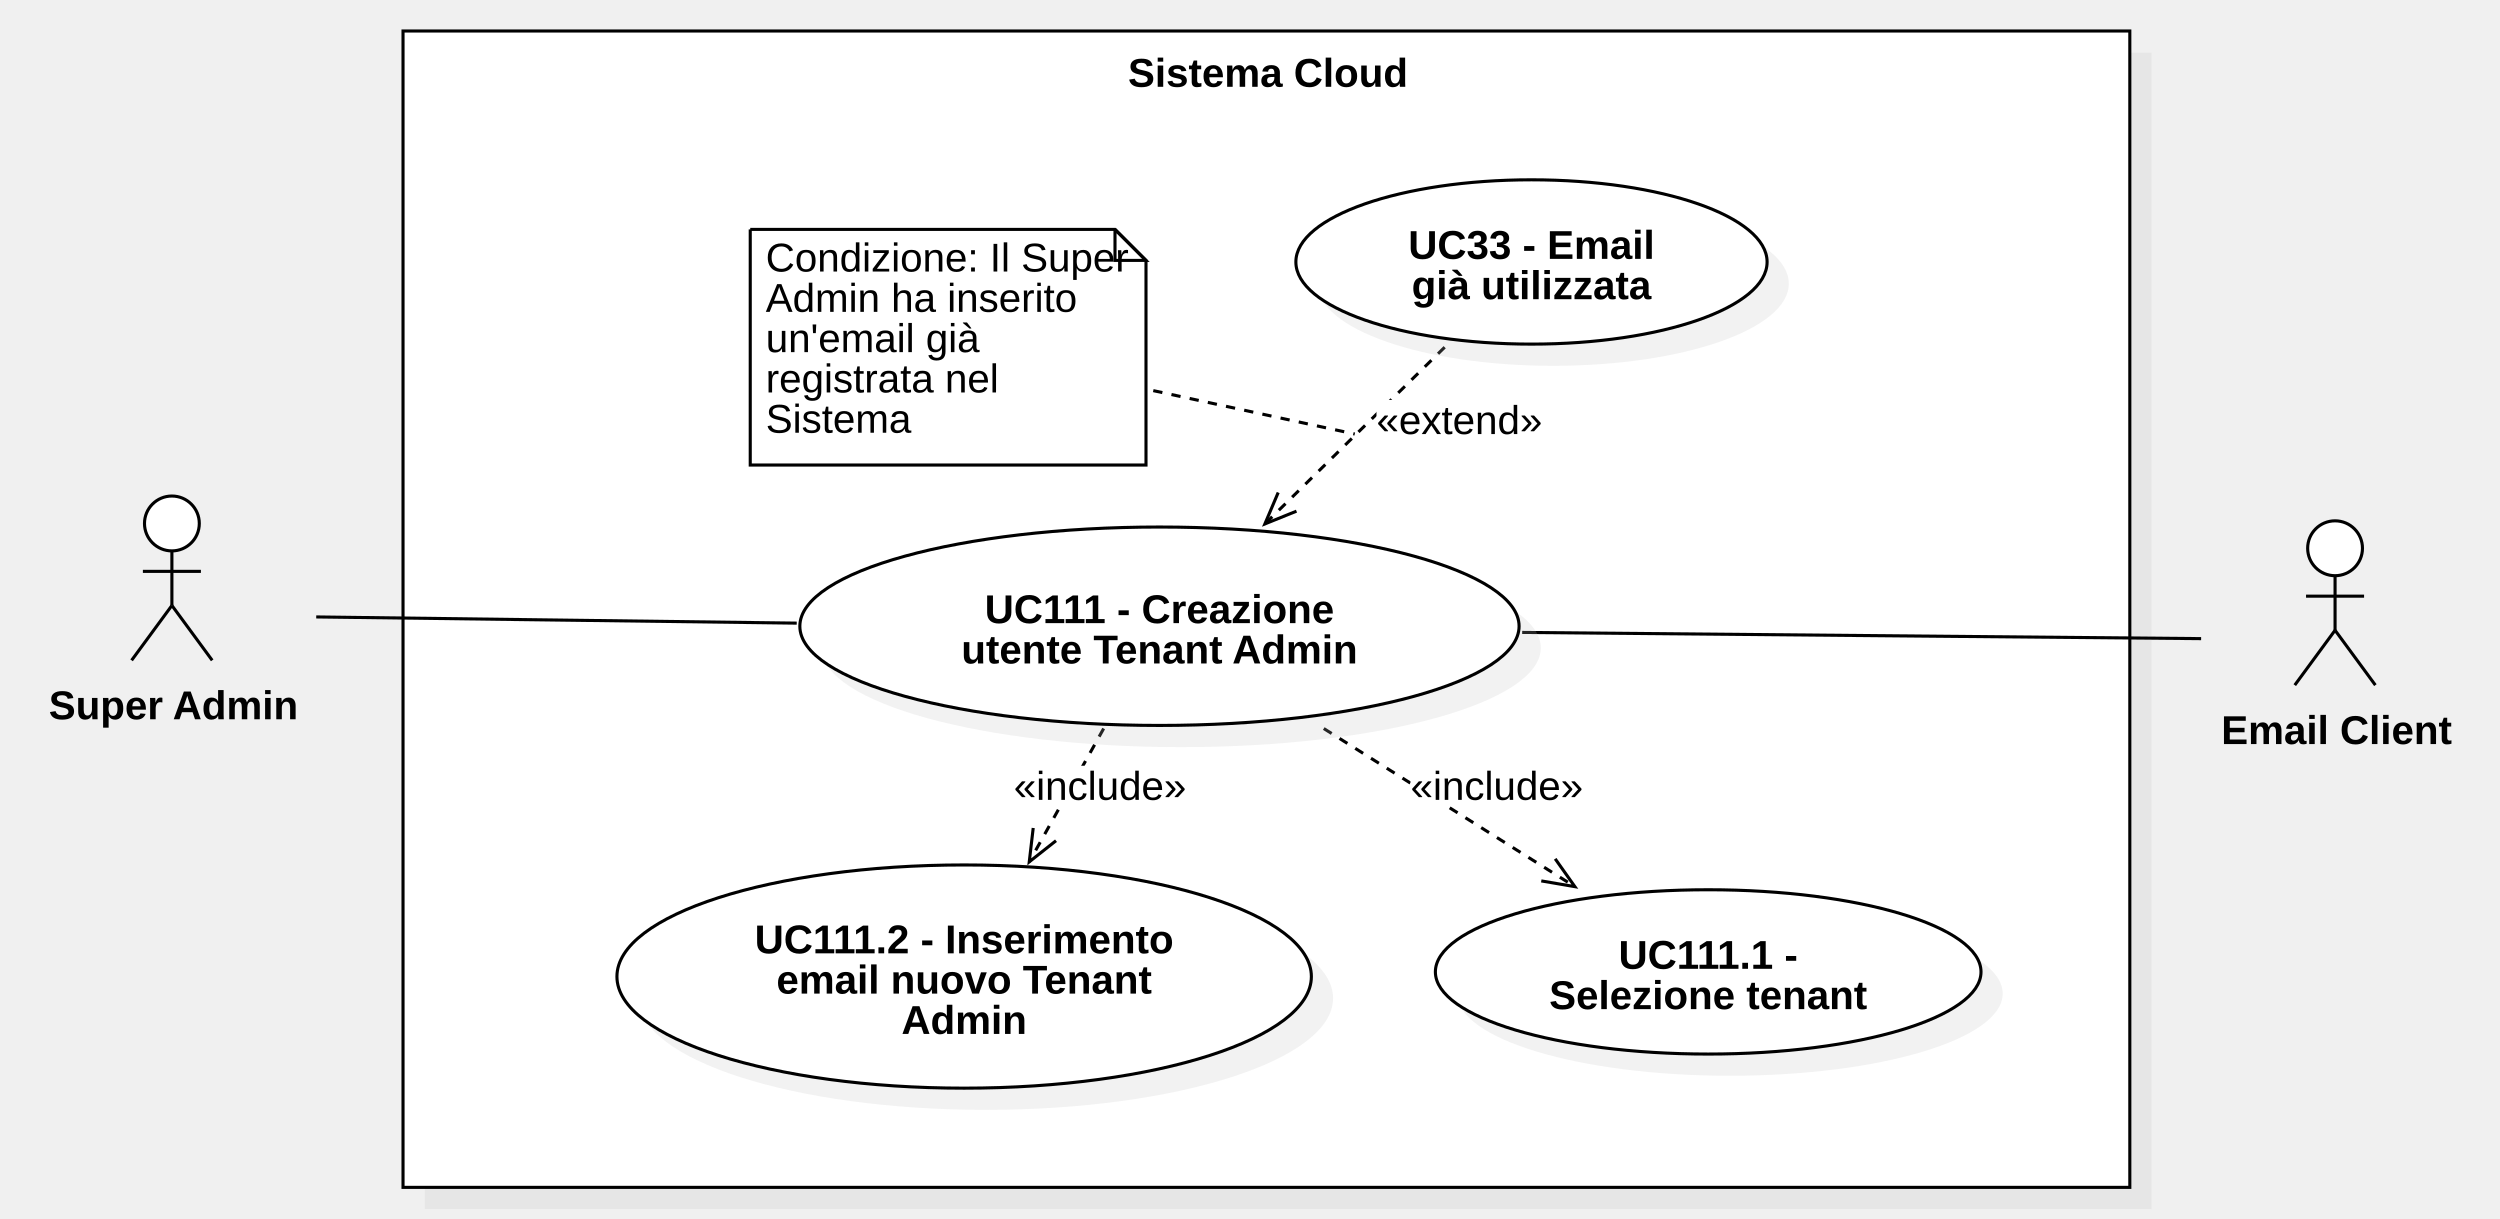
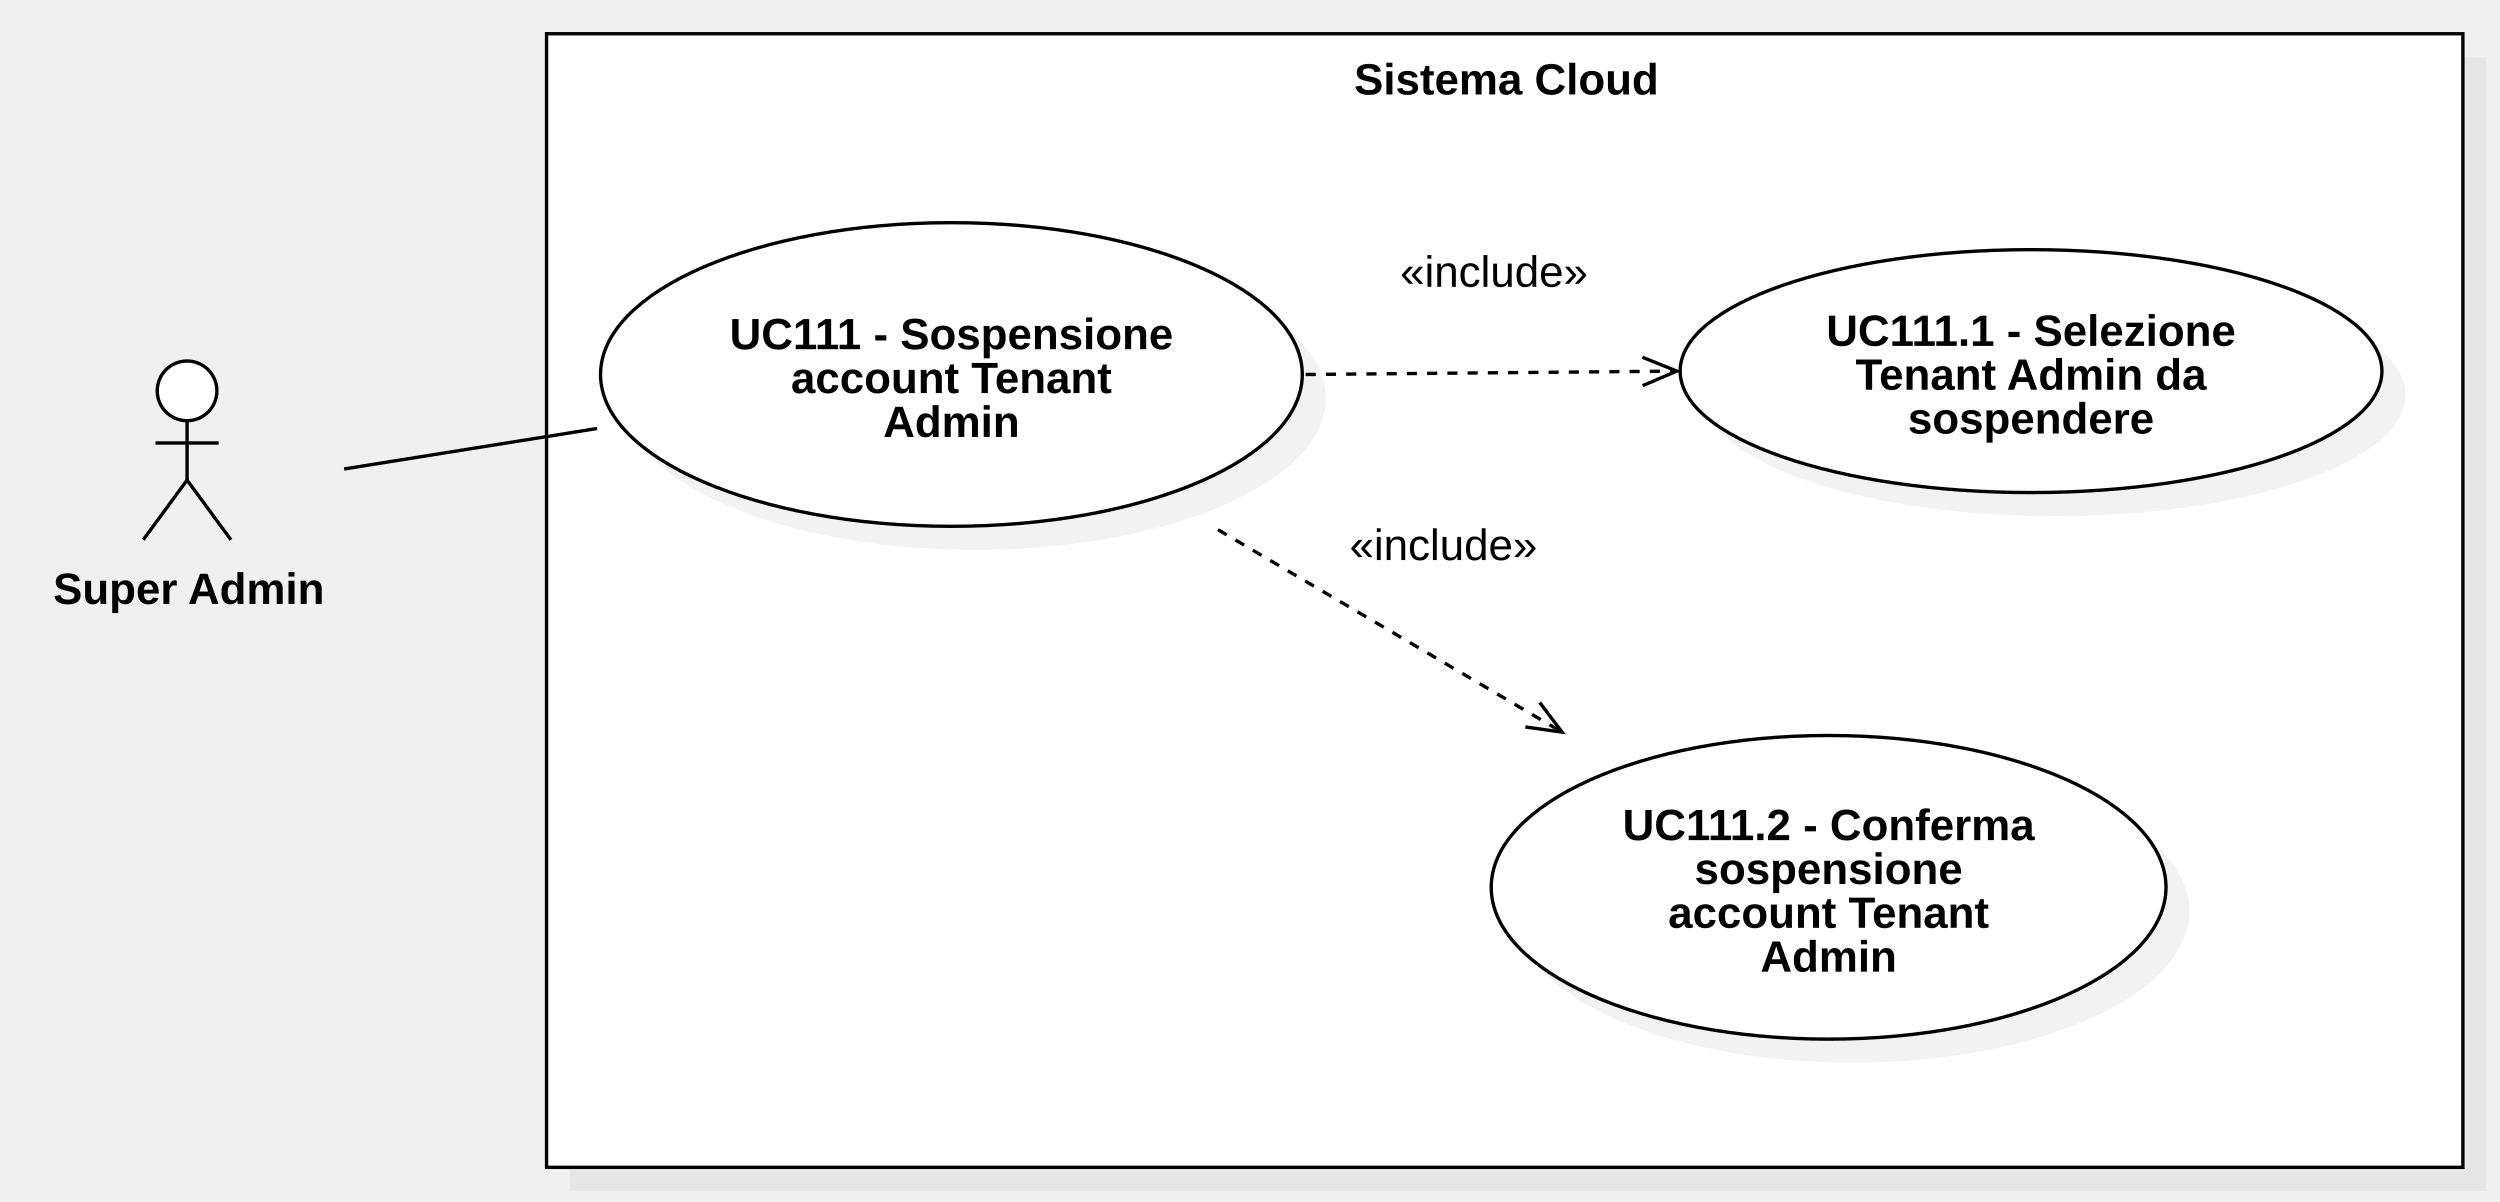
- <svg xmlns="http://www.w3.org/2000/svg" version="1.1" width="806.407" height="393">
+ <svg xmlns="http://www.w3.org/2000/svg" version="1.1" width="741" height="356">
  <defs />
  <g>
    <g>
-       <rect fill="#C0C0C0" stroke="none" x="346" y="370" width="557" height="373" transform="matrix(1 0 0 1 -209 -353)" fill-opacity="0.2" />
+       <rect fill="#C0C0C0" stroke="none" x="448" y="446" width="568" height="336" transform="matrix(1 0 0 1 -279 -429)" fill-opacity="0.2" />
    </g>
    <g>
-       <rect fill="#ffffff" stroke="none" x="339" y="363" width="557" height="373" transform="matrix(1 0 0 1 -209 -353)" />
+       <rect fill="#ffffff" stroke="none" x="441" y="439" width="568" height="336" transform="matrix(1 0 0 1 -279 -429)" />
    </g>
    <g>
-       <path fill="none" stroke="#000000" paint-order="fill stroke markers" d=" M 130 10 L 687 10 L 687 383 L 130 383 L 130 10 Z Z" stroke-miterlimit="10" stroke-dasharray="" />
+       <path fill="none" stroke="#000000" paint-order="fill stroke markers" d=" M 162 10 L 730 10 L 730 346 L 162 346 L 162 10 Z Z" stroke-miterlimit="10" stroke-dasharray="" />
    </g>
    <g>
      <g>
        <path fill="none" stroke="none" />
-         <text fill="#000000" stroke="none" font-family="Arial" font-size="13px" font-style="normal" font-weight="bold" text-decoration="undefined" x="618" y="376.5" text-anchor="middle" dominant-baseline="central" transform="matrix(1 0 0 1 -209 -353)">Sistema Cloud</text>
+         <text fill="#000000" stroke="none" font-family="Arial" font-size="13px" font-style="normal" font-weight="bold" text-decoration="undefined" x="725.5" y="452.5" text-anchor="middle" dominant-baseline="central" transform="matrix(1 0 0 1 -279 -429)">Sistema Cloud</text>
      </g>
    </g>
    <g>
-       <path fill="#ffffff" stroke="none" paint-order="stroke fill markers" d=" M 744.364 176.85 C 744.364 171.962 748.321 168 753.204 168 C 758.086 168 762.044 171.962 762.044 176.85 C 762.044 181.738 758.086 185.7 753.204 185.7 C 748.321 185.7 744.364 181.738 744.364 176.85 Z" />
+       <path fill="#ffffff" stroke="none" paint-order="stroke fill markers" d=" M 46.607 115.85 C 46.607 110.962 50.565 107 55.447 107 C 60.329 107 64.287 110.962 64.287 115.85 C 64.287 120.738 60.329 124.7 55.447 124.7 C 50.565 124.7 46.607 120.738 46.607 115.85 Z" />
    </g>
    <g>
-       <path fill="none" stroke="#000000" paint-order="fill stroke markers" d=" M 744.364 176.85 C 744.364 171.962 748.321 168 753.204 168 C 758.086 168 762.044 171.962 762.044 176.85 C 762.044 181.738 758.086 185.7 753.204 185.7 C 748.321 185.7 744.364 181.738 744.364 176.85 Z" stroke-miterlimit="10" stroke-dasharray="" />
+       <path fill="none" stroke="#000000" paint-order="fill stroke markers" d=" M 46.607 115.85 C 46.607 110.962 50.565 107 55.447 107 C 60.329 107 64.287 110.962 64.287 115.85 C 64.287 120.738 60.329 124.7 55.447 124.7 C 50.565 124.7 46.607 120.738 46.607 115.85 Z" stroke-miterlimit="10" stroke-dasharray="" />
    </g>
    <g>
-       <path fill="none" stroke="#000000" paint-order="fill stroke markers" d=" M 753.204 185.7 L 753.204 203.3" stroke-miterlimit="10" stroke-dasharray="" />
+       <path fill="none" stroke="#000000" paint-order="fill stroke markers" d=" M 55.447 124.7 L 55.447 142.3" stroke-miterlimit="10" stroke-dasharray="" />
    </g>
    <g>
-       <path fill="none" stroke="#000000" paint-order="fill stroke markers" d=" M 743.844 192.3 L 762.564 192.3" stroke-miterlimit="10" stroke-dasharray="" />
+       <path fill="none" stroke="#000000" paint-order="fill stroke markers" d=" M 46.087 131.3 L 64.807 131.3" stroke-miterlimit="10" stroke-dasharray="" />
    </g>
    <g>
-       <path fill="none" stroke="#000000" paint-order="fill stroke markers" d=" M 753.204 203.3 L 740.204 221" stroke-miterlimit="10" stroke-dasharray="" />
+       <path fill="none" stroke="#000000" paint-order="fill stroke markers" d=" M 55.447 142.3 L 42.447 160" stroke-miterlimit="10" stroke-dasharray="" />
    </g>
    <g>
-       <path fill="none" stroke="#000000" paint-order="fill stroke markers" d=" M 753.204 203.3 L 766.204 221" stroke-miterlimit="10" stroke-dasharray="" />
+       <path fill="none" stroke="#000000" paint-order="fill stroke markers" d=" M 55.447 142.3 L 68.447 160" stroke-miterlimit="10" stroke-dasharray="" />
    </g>
    <g>
      <g>
        <path fill="none" stroke="none" />
-         <text fill="#000000" stroke="none" font-family="Arial" font-size="13px" font-style="normal" font-weight="bold" text-decoration="undefined" x="962.704" y="588.5" text-anchor="middle" dominant-baseline="central" transform="matrix(1 0 0 1 -209 -353)">Email Client</text>
+         <text fill="#000000" stroke="none" font-family="Arial" font-size="13px" font-style="normal" font-weight="bold" text-decoration="undefined" x="334.947" y="603.5" text-anchor="middle" dominant-baseline="central" transform="matrix(1 0 0 1 -279 -429)">Super Admin</text>
      </g>
    </g>
    <g>
-       <path fill="none" stroke="#000000" paint-order="fill stroke markers" d=" M 491 204 L 710 206" stroke-miterlimit="10" stroke-dasharray="" />
+       <path fill="#C0C0C0" stroke="none" paint-order="stroke fill markers" d=" M 185 118 C 185 93.147 231.562 73 289 73 C 346.438 73 393 93.147 393 118 C 393 142.853 346.438 163 289 163 C 231.562 163 185 142.853 185 118 Z" fill-opacity="0.2" />
    </g>
    <g>
-       <path fill="none" stroke="#000000" paint-order="fill stroke markers" d=" M 466 112 L 408 169" stroke-miterlimit="10" stroke-dasharray="3" />
+       <path fill="#ffffff" stroke="none" paint-order="stroke fill markers" d=" M 178 111 C 178 86.147 224.562 66 282 66 C 339.438 66 386 86.147 386 111 C 386 135.853 339.438 156 282 156 C 224.562 156 178 135.853 178 111 Z" />
    </g>
    <g>
-       <path fill="none" stroke="#000000" paint-order="fill stroke markers" d=" M 412.298 158.874 L 408 169 L 418.199 164.879" stroke-miterlimit="10" stroke-dasharray="" />
-     </g>
-     <g>
-       <rect fill="#ffffff" stroke="none" x="653" y="482" width="53.492" height="13" transform="matrix(1 0 0 1 -209 -353)" />
+       <path fill="none" stroke="#000000" paint-order="fill stroke markers" d=" M 178 111 C 178 86.147 224.562 66 282 66 C 339.438 66 386 86.147 386 111 C 386 135.853 339.438 156 282 156 C 224.562 156 178 135.853 178 111 Z" stroke-miterlimit="10" stroke-dasharray="" />
    </g>
    <g>
      <g>
        <path fill="none" stroke="none" />
-         <text fill="#000000" stroke="none" font-family="Arial" font-size="13px" font-style="normal" font-weight="normal" text-decoration="undefined" x="679.746" y="488.5" text-anchor="middle" dominant-baseline="central" transform="matrix(1 0 0 1 -209 -353)">«extend»</text>
+         <text fill="#000000" stroke="none" font-family="Arial" font-size="13px" font-style="normal" font-weight="bold" text-decoration="undefined" x="561" y="528" text-anchor="middle" dominant-baseline="central" transform="matrix(1 0 0 1 -279 -429)">UC111 - Sospensione</text>
+         <text fill="#000000" stroke="none" font-family="Arial" font-size="13px" font-style="normal" font-weight="bold" text-decoration="undefined" x="561" y="541" text-anchor="middle" dominant-baseline="central" transform="matrix(1 0 0 1 -279 -429)">account Tenant</text>
+         <text fill="#000000" stroke="none" font-family="Arial" font-size="13px" font-style="normal" font-weight="bold" text-decoration="undefined" x="561" y="554" text-anchor="middle" dominant-baseline="central" transform="matrix(1 0 0 1 -279 -429)">Admin</text>
      </g>
    </g>
    <g>
-       <path fill="none" stroke="#000000" paint-order="fill stroke markers" d=" M 427 235 L 508 286" stroke-miterlimit="10" stroke-dasharray="3" />
+       <path fill="none" stroke="#000000" paint-order="fill stroke markers" d=" M 102 139 L 177 127" stroke-miterlimit="10" stroke-dasharray="" />
    </g>
    <g>
-       <path fill="none" stroke="#000000" paint-order="fill stroke markers" d=" M 497.157 284.147 L 508 286 L 501.643 277.023" stroke-miterlimit="10" stroke-dasharray="" />
+       <path fill="#C0C0C0" stroke="none" paint-order="stroke fill markers" d=" M 505 117 C 505 97.118 551.562 81 609 81 C 666.438 81 713 97.118 713 117 C 713 136.882 666.438 153 609 153 C 551.562 153 505 136.882 505 117 Z" fill-opacity="0.2" />
    </g>
    <g>
-       <rect fill="#ffffff" stroke="none" x="664" y="600" width="55.656" height="13" transform="matrix(1 0 0 1 -209 -353)" />
+       <path fill="#ffffff" stroke="none" paint-order="stroke fill markers" d=" M 498 110 C 498 90.118 544.562 74 602 74 C 659.438 74 706 90.118 706 110 C 706 129.882 659.438 146 602 146 C 544.562 146 498 129.882 498 110 Z" />
+     </g>
+     <g>
+       <path fill="none" stroke="#000000" paint-order="fill stroke markers" d=" M 498 110 C 498 90.118 544.562 74 602 74 C 659.438 74 706 90.118 706 110 C 706 129.882 659.438 146 602 146 C 544.562 146 498 129.882 498 110 Z" stroke-miterlimit="10" stroke-dasharray="" />
    </g>
    <g>
      <g>
        <path fill="none" stroke="none" />
-         <text fill="#000000" stroke="none" font-family="Arial" font-size="13px" font-style="normal" font-weight="normal" text-decoration="undefined" x="691.828" y="606.5" text-anchor="middle" dominant-baseline="central" transform="matrix(1 0 0 1 -209 -353)">«include»</text>
+         <text fill="#000000" stroke="none" font-family="Arial" font-size="13px" font-style="normal" font-weight="bold" text-decoration="undefined" x="881" y="527" text-anchor="middle" dominant-baseline="central" transform="matrix(1 0 0 1 -279 -429)">UC111.1 - Selezione</text>
+         <text fill="#000000" stroke="none" font-family="Arial" font-size="13px" font-style="normal" font-weight="bold" text-decoration="undefined" x="881" y="540" text-anchor="middle" dominant-baseline="central" transform="matrix(1 0 0 1 -279 -429)">Tenant Admin da</text>
+         <text fill="#000000" stroke="none" font-family="Arial" font-size="13px" font-style="normal" font-weight="bold" text-decoration="undefined" x="881" y="553" text-anchor="middle" dominant-baseline="central" transform="matrix(1 0 0 1 -279 -429)">sospendere</text>
      </g>
    </g>
    <g>
-       <path fill="none" stroke="#000000" paint-order="fill stroke markers" d=" M 356 235 L 332 278" stroke-miterlimit="10" stroke-dasharray="3" />
+       <path fill="none" stroke="#000000" paint-order="fill stroke markers" d=" M 387 111 L 497 110" stroke-miterlimit="10" stroke-dasharray="3" />
    </g>
    <g>
-       <path fill="none" stroke="#000000" paint-order="fill stroke markers" d=" M 333.277 267.074 L 332 278 L 340.629 271.178" stroke-miterlimit="10" stroke-dasharray="" />
+       <path fill="none" stroke="#000000" paint-order="fill stroke markers" d=" M 486.876 114.302 L 497 110 L 486.799 105.883" stroke-miterlimit="10" stroke-dasharray="" />
    </g>
    <g>
-       <rect fill="#ffffff" stroke="none" x="536" y="600" width="55.656" height="13" transform="matrix(1 0 0 1 -209 -353)" />
+       <rect fill="#ffffff" stroke="none" x="694" y="503" width="55.656" height="13" transform="matrix(1 0 0 1 -279 -429)" />
    </g>
    <g>
      <g>
        <path fill="none" stroke="none" />
-         <text fill="#000000" stroke="none" font-family="Arial" font-size="13px" font-style="normal" font-weight="normal" text-decoration="undefined" x="563.828" y="606.5" text-anchor="middle" dominant-baseline="central" transform="matrix(1 0 0 1 -209 -353)">«include»</text>
+         <text fill="#000000" stroke="none" font-family="Arial" font-size="13px" font-style="normal" font-weight="normal" text-decoration="undefined" x="721.828" y="509.5" text-anchor="middle" dominant-baseline="central" transform="matrix(1 0 0 1 -279 -429)">«include»</text>
      </g>
    </g>
    <g>
-       <path fill="#C0C0C0" stroke="none" paint-order="stroke fill markers" d=" M 265 209 C 265 191.327 316.935 177 381 177 C 445.065 177 497 191.327 497 209 C 497 226.673 445.065 241 381 241 C 316.935 241 265 226.673 265 209 Z" fill-opacity="0.2" />
+       <path fill="#C0C0C0" stroke="none" paint-order="stroke fill markers" d=" M 449 270 C 449 245.147 493.772 225 549 225 C 604.228 225 649 245.147 649 270 C 649 294.853 604.228 315 549 315 C 493.772 315 449 294.853 449 270 Z" fill-opacity="0.2" />
    </g>
    <g>
-       <path fill="#ffffff" stroke="none" paint-order="stroke fill markers" d=" M 258 202 C 258 184.327 309.935 170 374 170 C 438.065 170 490 184.327 490 202 C 490 219.673 438.065 234 374 234 C 309.935 234 258 219.673 258 202 Z" />
+       <path fill="#ffffff" stroke="none" paint-order="stroke fill markers" d=" M 442 263 C 442 238.147 486.772 218 542 218 C 597.228 218 642 238.147 642 263 C 642 287.853 597.228 308 542 308 C 486.772 308 442 287.853 442 263 Z" />
    </g>
    <g>
-       <path fill="none" stroke="#000000" paint-order="fill stroke markers" d=" M 258 202 C 258 184.327 309.935 170 374 170 C 438.065 170 490 184.327 490 202 C 490 219.673 438.065 234 374 234 C 309.935 234 258 219.673 258 202 Z" stroke-miterlimit="10" stroke-dasharray="" />
+       <path fill="none" stroke="#000000" paint-order="fill stroke markers" d=" M 442 263 C 442 238.147 486.772 218 542 218 C 597.228 218 642 238.147 642 263 C 642 287.853 597.228 308 542 308 C 486.772 308 442 287.853 442 263 Z" stroke-miterlimit="10" stroke-dasharray="" />
    </g>
    <g>
      <g>
        <path fill="none" stroke="none" />
-         <text fill="#000000" stroke="none" font-family="Arial" font-size="13px" font-style="normal" font-weight="bold" text-decoration="undefined" x="583" y="549.5" text-anchor="middle" dominant-baseline="central" transform="matrix(1 0 0 1 -209 -353)">UC111 - Creazione</text>
-         <text fill="#000000" stroke="none" font-family="Arial" font-size="13px" font-style="normal" font-weight="bold" text-decoration="undefined" x="583" y="562.5" text-anchor="middle" dominant-baseline="central" transform="matrix(1 0 0 1 -209 -353)">utente Tenant Admin</text>
+         <text fill="#000000" stroke="none" font-family="Arial" font-size="13px" font-style="normal" font-weight="bold" text-decoration="undefined" x="821" y="673.5" text-anchor="middle" dominant-baseline="central" transform="matrix(1 0 0 1 -279 -429)">UC111.2 - Conferma</text>
+         <text fill="#000000" stroke="none" font-family="Arial" font-size="13px" font-style="normal" font-weight="bold" text-decoration="undefined" x="821" y="686.5" text-anchor="middle" dominant-baseline="central" transform="matrix(1 0 0 1 -279 -429)">sospensione</text>
+         <text fill="#000000" stroke="none" font-family="Arial" font-size="13px" font-style="normal" font-weight="bold" text-decoration="undefined" x="821" y="699.5" text-anchor="middle" dominant-baseline="central" transform="matrix(1 0 0 1 -279 -429)">account Tenant</text>
+         <text fill="#000000" stroke="none" font-family="Arial" font-size="13px" font-style="normal" font-weight="bold" text-decoration="undefined" x="821" y="712.5" text-anchor="middle" dominant-baseline="central" transform="matrix(1 0 0 1 -279 -429)">Admin</text>
      </g>
    </g>
    <g>
-       <path fill="#C0C0C0" stroke="none" paint-order="stroke fill markers" d=" M 425 91.5 C 425 76.864 459.026 65 501 65 C 542.974 65 577 76.864 577 91.5 C 577 106.136 542.974 118 501 118 C 459.026 118 425 106.136 425 91.5 Z" fill-opacity="0.2" />
+       <path fill="none" stroke="#000000" paint-order="fill stroke markers" d=" M 361 157 L 463 217" stroke-miterlimit="10" stroke-dasharray="3" />
    </g>
    <g>
-       <path fill="#ffffff" stroke="none" paint-order="stroke fill markers" d=" M 418 84.5 C 418 69.864 452.026 58 494 58 C 535.974 58 570 69.864 570 84.5 C 570 99.136 535.974 111 494 111 C 452.026 111 418 99.136 418 84.5 Z" />
+       <path fill="none" stroke="#000000" paint-order="fill stroke markers" d=" M 452.106 215.476 L 463 217 L 456.375 208.219" stroke-miterlimit="10" stroke-dasharray="" />
    </g>
    <g>
-       <path fill="none" stroke="#000000" paint-order="fill stroke markers" d=" M 418 84.5 C 418 69.864 452.026 58 494 58 C 535.974 58 570 69.864 570 84.5 C 570 99.136 535.974 111 494 111 C 452.026 111 418 99.136 418 84.5 Z" stroke-miterlimit="10" stroke-dasharray="" />
+       <rect fill="#ffffff" stroke="none" x="679" y="584" width="55.656" height="13" transform="matrix(1 0 0 1 -279 -429)" />
    </g>
    <g>
      <g>
        <path fill="none" stroke="none" />
-         <text fill="#000000" stroke="none" font-family="Arial" font-size="13px" font-style="normal" font-weight="bold" text-decoration="undefined" x="703" y="432" text-anchor="middle" dominant-baseline="central" transform="matrix(1 0 0 1 -209 -353)">UC33 - Email</text>
-         <text fill="#000000" stroke="none" font-family="Arial" font-size="13px" font-style="normal" font-weight="bold" text-decoration="undefined" x="703" y="445" text-anchor="middle" dominant-baseline="central" transform="matrix(1 0 0 1 -209 -353)">già utilizzata</text>
-       </g>
-     </g>
-     <g>
-       <path fill="#C0C0C0" stroke="none" paint-order="stroke fill markers" d=" M 470 320.5 C 470 305.864 509.399 294 558 294 C 606.601 294 646 305.864 646 320.5 C 646 335.136 606.601 347 558 347 C 509.399 347 470 335.136 470 320.5 Z" fill-opacity="0.2" />
-     </g>
-     <g>
-       <path fill="#ffffff" stroke="none" paint-order="stroke fill markers" d=" M 463 313.5 C 463 298.864 502.399 287 551 287 C 599.601 287 639 298.864 639 313.5 C 639 328.136 599.601 340 551 340 C 502.399 340 463 328.136 463 313.5 Z" />
-     </g>
-     <g>
-       <path fill="none" stroke="#000000" paint-order="fill stroke markers" d=" M 463 313.5 C 463 298.864 502.399 287 551 287 C 599.601 287 639 298.864 639 313.5 C 639 328.136 599.601 340 551 340 C 502.399 340 463 328.136 463 313.5 Z" stroke-miterlimit="10" stroke-dasharray="" />
-     </g>
-     <g>
-       <g>
-         <path fill="none" stroke="none" />
-         <text fill="#000000" stroke="none" font-family="Arial" font-size="13px" font-style="normal" font-weight="bold" text-decoration="undefined" x="760" y="661" text-anchor="middle" dominant-baseline="central" transform="matrix(1 0 0 1 -209 -353)">UC111.1 -</text>
-         <text fill="#000000" stroke="none" font-family="Arial" font-size="13px" font-style="normal" font-weight="bold" text-decoration="undefined" x="760" y="674" text-anchor="middle" dominant-baseline="central" transform="matrix(1 0 0 1 -209 -353)">Selezione tenant</text>
-       </g>
-     </g>
-     <g>
-       <path fill="#ffffff" stroke="none" paint-order="stroke fill markers" d=" M 46.607 168.85 C 46.607 163.962 50.565 160 55.447 160 C 60.329 160 64.287 163.962 64.287 168.85 C 64.287 173.738 60.329 177.7 55.447 177.7 C 50.565 177.7 46.607 173.738 46.607 168.85 Z" />
-     </g>
-     <g>
-       <path fill="none" stroke="#000000" paint-order="fill stroke markers" d=" M 46.607 168.85 C 46.607 163.962 50.565 160 55.447 160 C 60.329 160 64.287 163.962 64.287 168.85 C 64.287 173.738 60.329 177.7 55.447 177.7 C 50.565 177.7 46.607 173.738 46.607 168.85 Z" stroke-miterlimit="10" stroke-dasharray="" />
-     </g>
-     <g>
-       <path fill="none" stroke="#000000" paint-order="fill stroke markers" d=" M 55.447 177.7 L 55.447 195.3" stroke-miterlimit="10" stroke-dasharray="" />
-     </g>
-     <g>
-       <path fill="none" stroke="#000000" paint-order="fill stroke markers" d=" M 46.087 184.3 L 64.807 184.3" stroke-miterlimit="10" stroke-dasharray="" />
-     </g>
-     <g>
-       <path fill="none" stroke="#000000" paint-order="fill stroke markers" d=" M 55.447 195.3 L 42.447 213" stroke-miterlimit="10" stroke-dasharray="" />
-     </g>
-     <g>
-       <path fill="none" stroke="#000000" paint-order="fill stroke markers" d=" M 55.447 195.3 L 68.447 213" stroke-miterlimit="10" stroke-dasharray="" />
-     </g>
-     <g>
-       <g>
-         <path fill="none" stroke="none" />
-         <text fill="#000000" stroke="none" font-family="Arial" font-size="13px" font-style="normal" font-weight="bold" text-decoration="undefined" x="264.947" y="580.5" text-anchor="middle" dominant-baseline="central" transform="matrix(1 0 0 1 -209 -353)">Super Admin</text>
-       </g>
-     </g>
-     <g>
-       <path fill="none" stroke="#000000" paint-order="fill stroke markers" d=" M 102 199 L 257 201" stroke-miterlimit="10" stroke-dasharray="" />
-     </g>
-     <g>
-       <path fill="#ffffff" stroke="none" paint-order="stroke fill markers" d=" M 242 74 L 359.656 74 L 369.656 84 L 369.656 150 L 242 150 L 242 74" />
-     </g>
-     <g>
-       <path fill="none" stroke="#000000" paint-order="fill stroke markers" d=" M 242 74 L 359.656 74 L 369.656 84 L 369.656 150 L 242 150 L 242 74 L 242 74" stroke-miterlimit="10" stroke-dasharray="" />
-     </g>
-     <g>
-       <path fill="none" stroke="#000000" paint-order="fill stroke markers" d=" M 359.656 74 L 359.656 84 L 369.656 84 L 359.656 74" stroke-miterlimit="10" stroke-dasharray="" />
-     </g>
-     <g>
-       <g>
-         <path fill="none" stroke="none" />
-         <text fill="#000000" stroke="none" font-family="Arial" font-size="13px" font-style="normal" font-weight="normal" text-decoration="undefined" x="456" y="432" text-anchor="start" dominant-baseline="text-before-edge" transform="matrix(1 0 0 1 -209 -353)">Condizione: Il Super</text>
-         <text fill="#000000" stroke="none" font-family="Arial" font-size="13px" font-style="normal" font-weight="normal" text-decoration="undefined" x="456" y="445" text-anchor="start" dominant-baseline="text-before-edge" transform="matrix(1 0 0 1 -209 -353)">Admin ha inserito</text>
-         <text fill="#000000" stroke="none" font-family="Arial" font-size="13px" font-style="normal" font-weight="normal" text-decoration="undefined" x="456" y="458" text-anchor="start" dominant-baseline="text-before-edge" transform="matrix(1 0 0 1 -209 -353)">un'email già</text>
-         <text fill="#000000" stroke="none" font-family="Arial" font-size="13px" font-style="normal" font-weight="normal" text-decoration="undefined" x="456" y="471" text-anchor="start" dominant-baseline="text-before-edge" transform="matrix(1 0 0 1 -209 -353)">registrata nel</text>
-         <text fill="#000000" stroke="none" font-family="Arial" font-size="13px" font-style="normal" font-weight="normal" text-decoration="undefined" x="456" y="484" text-anchor="start" dominant-baseline="text-before-edge" transform="matrix(1 0 0 1 -209 -353)">Sistema</text>
-       </g>
-     </g>
-     <g>
-       <path fill="none" stroke="#000000" paint-order="fill stroke markers" d=" M 372 126 L 437 140" stroke-miterlimit="10" stroke-dasharray="3" />
-     </g>
-     <g>
-       <path fill="#C0C0C0" stroke="none" paint-order="stroke fill markers" d=" M 206 322 C 206 302.118 256.144 286 318 286 C 379.856 286 430 302.118 430 322 C 430 341.882 379.856 358 318 358 C 256.144 358 206 341.882 206 322 Z" fill-opacity="0.2" />
-     </g>
-     <g>
-       <path fill="#ffffff" stroke="none" paint-order="stroke fill markers" d=" M 199 315 C 199 295.118 249.144 279 311 279 C 372.856 279 423 295.118 423 315 C 423 334.882 372.856 351 311 351 C 249.144 351 199 334.882 199 315 Z" />
-     </g>
-     <g>
-       <path fill="none" stroke="#000000" paint-order="fill stroke markers" d=" M 199 315 C 199 295.118 249.144 279 311 279 C 372.856 279 423 295.118 423 315 C 423 334.882 372.856 351 311 351 C 249.144 351 199 334.882 199 315 Z" stroke-miterlimit="10" stroke-dasharray="" />
-     </g>
-     <g>
-       <g>
-         <path fill="none" stroke="none" />
-         <text fill="#000000" stroke="none" font-family="Arial" font-size="13px" font-style="normal" font-weight="bold" text-decoration="undefined" x="520" y="656" text-anchor="middle" dominant-baseline="central" transform="matrix(1 0 0 1 -209 -353)">UC111.2 - Inserimento</text>
-         <text fill="#000000" stroke="none" font-family="Arial" font-size="13px" font-style="normal" font-weight="bold" text-decoration="undefined" x="520" y="669" text-anchor="middle" dominant-baseline="central" transform="matrix(1 0 0 1 -209 -353)">email nuovo Tenant</text>
-         <text fill="#000000" stroke="none" font-family="Arial" font-size="13px" font-style="normal" font-weight="bold" text-decoration="undefined" x="520" y="682" text-anchor="middle" dominant-baseline="central" transform="matrix(1 0 0 1 -209 -353)">Admin</text>
+         <text fill="#000000" stroke="none" font-family="Arial" font-size="13px" font-style="normal" font-weight="normal" text-decoration="undefined" x="706.828" y="590.5" text-anchor="middle" dominant-baseline="central" transform="matrix(1 0 0 1 -279 -429)">«include»</text>
      </g>
    </g>
  </g>
</svg>
